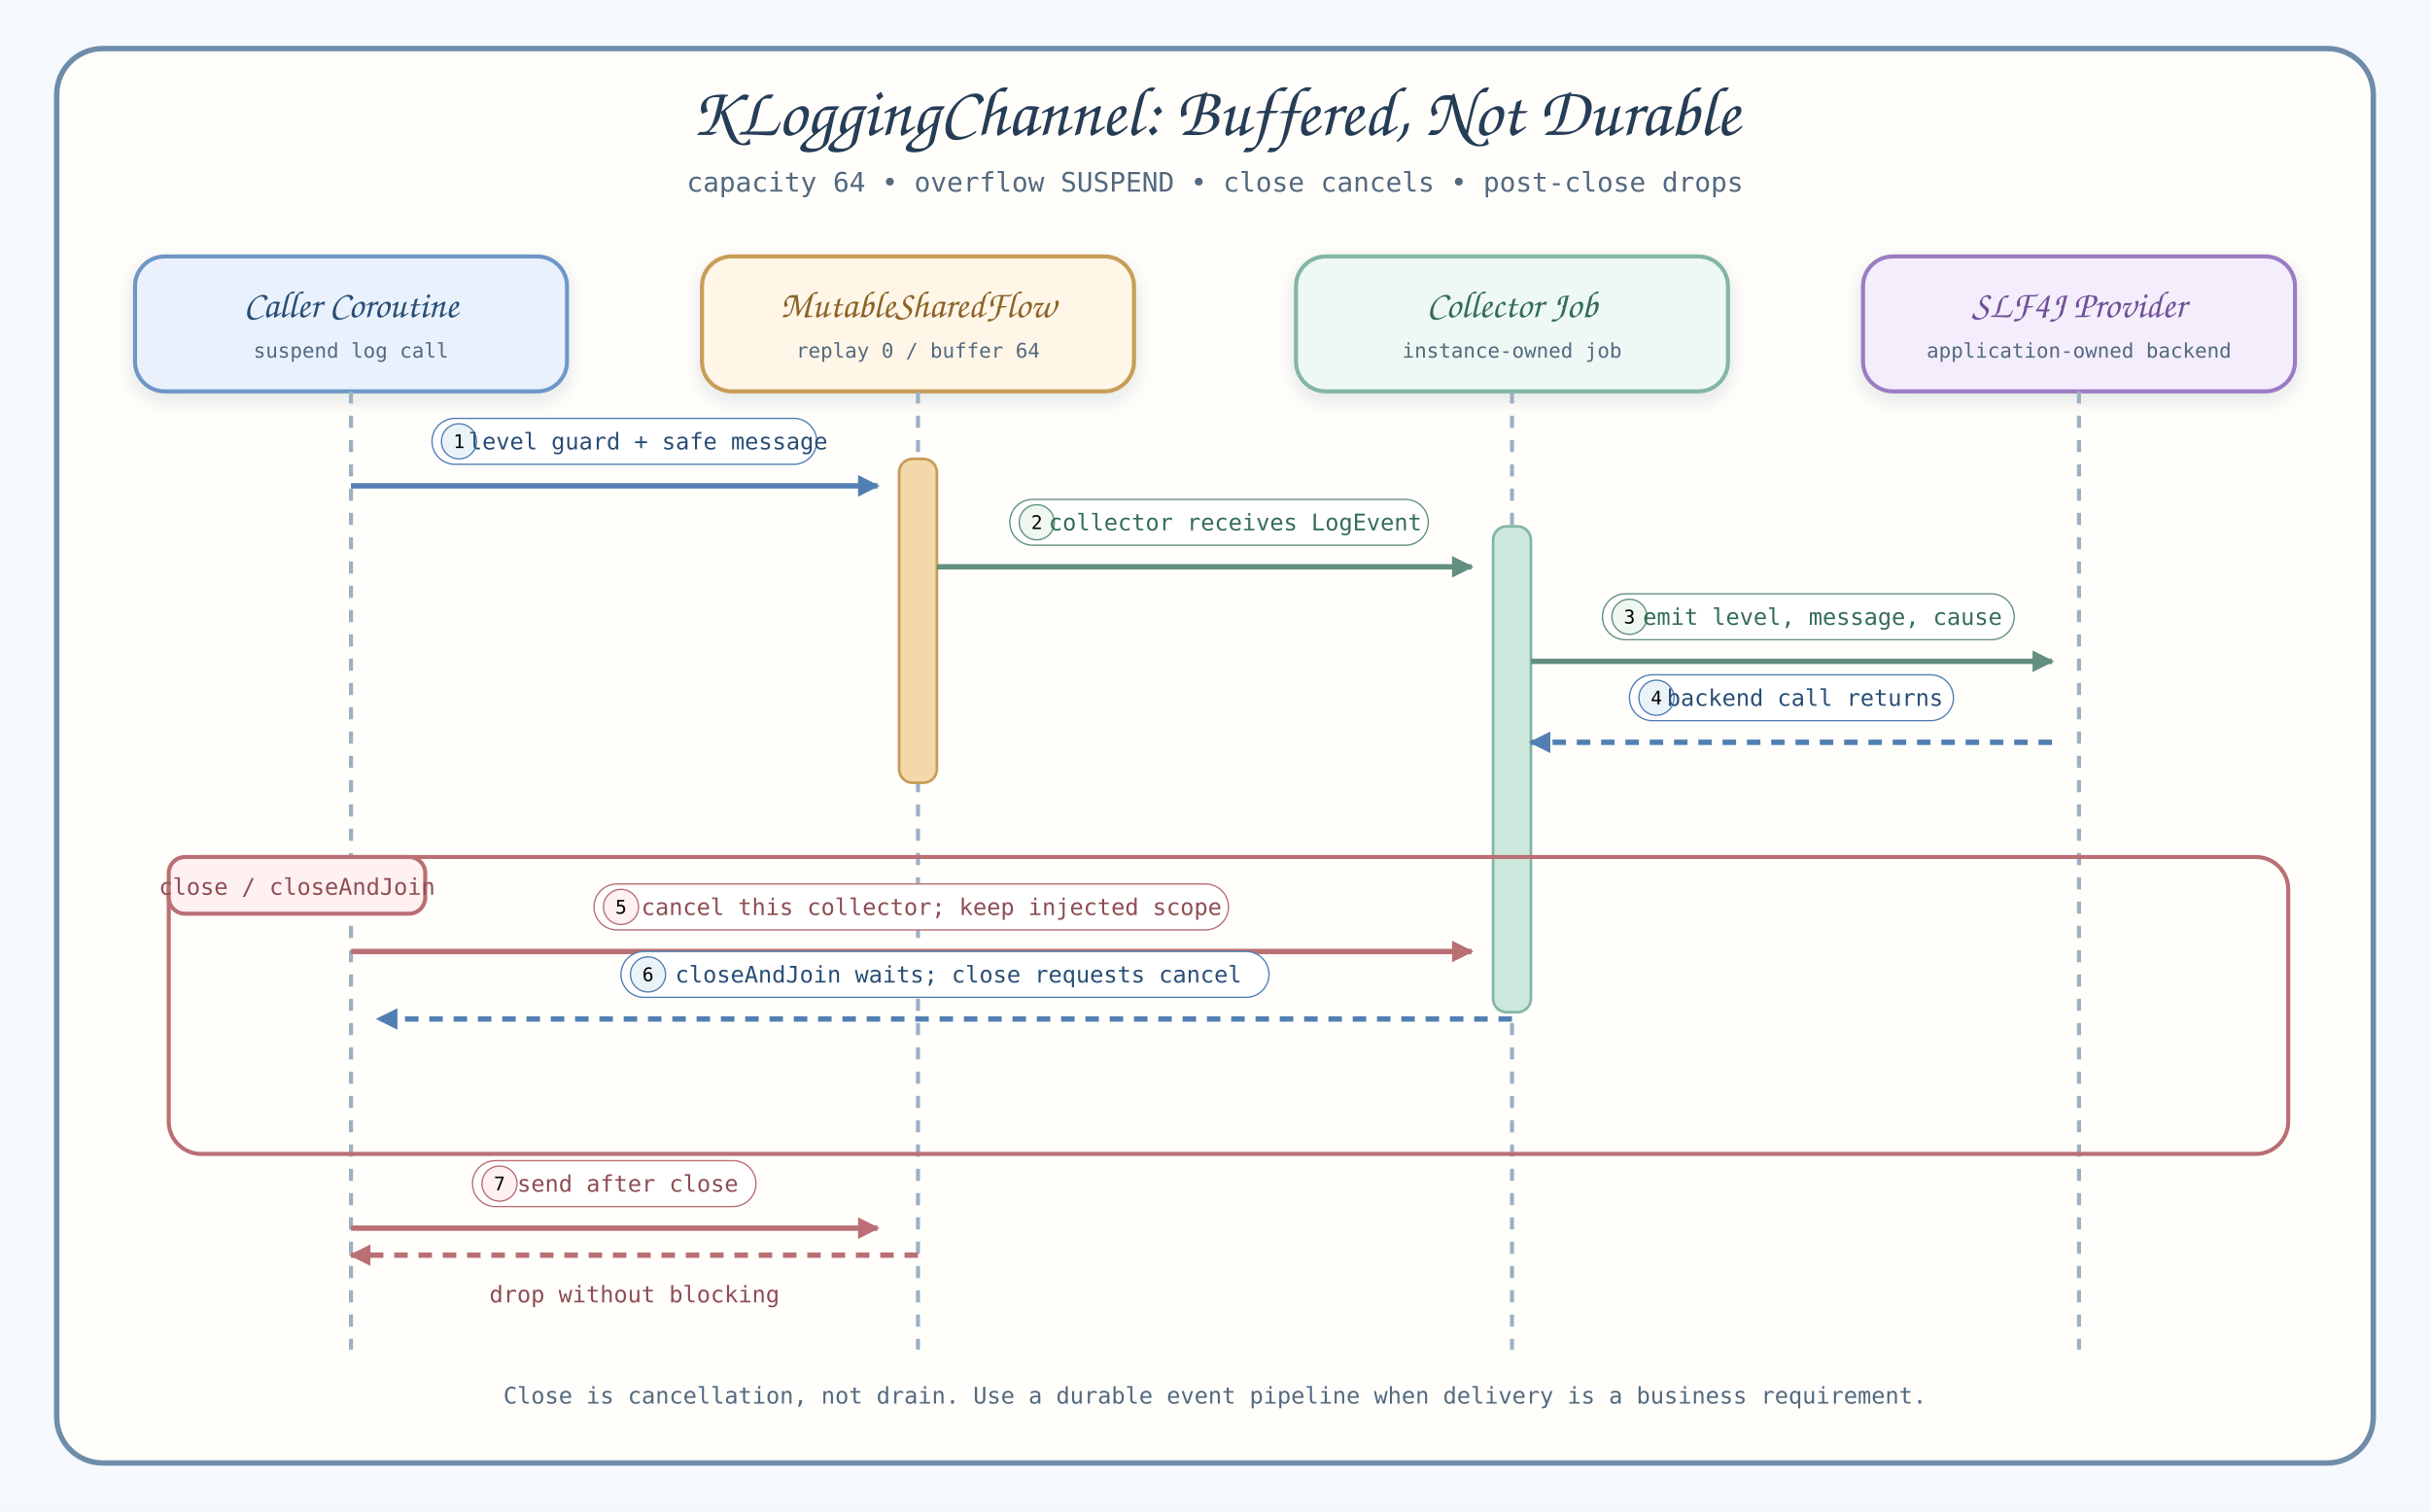
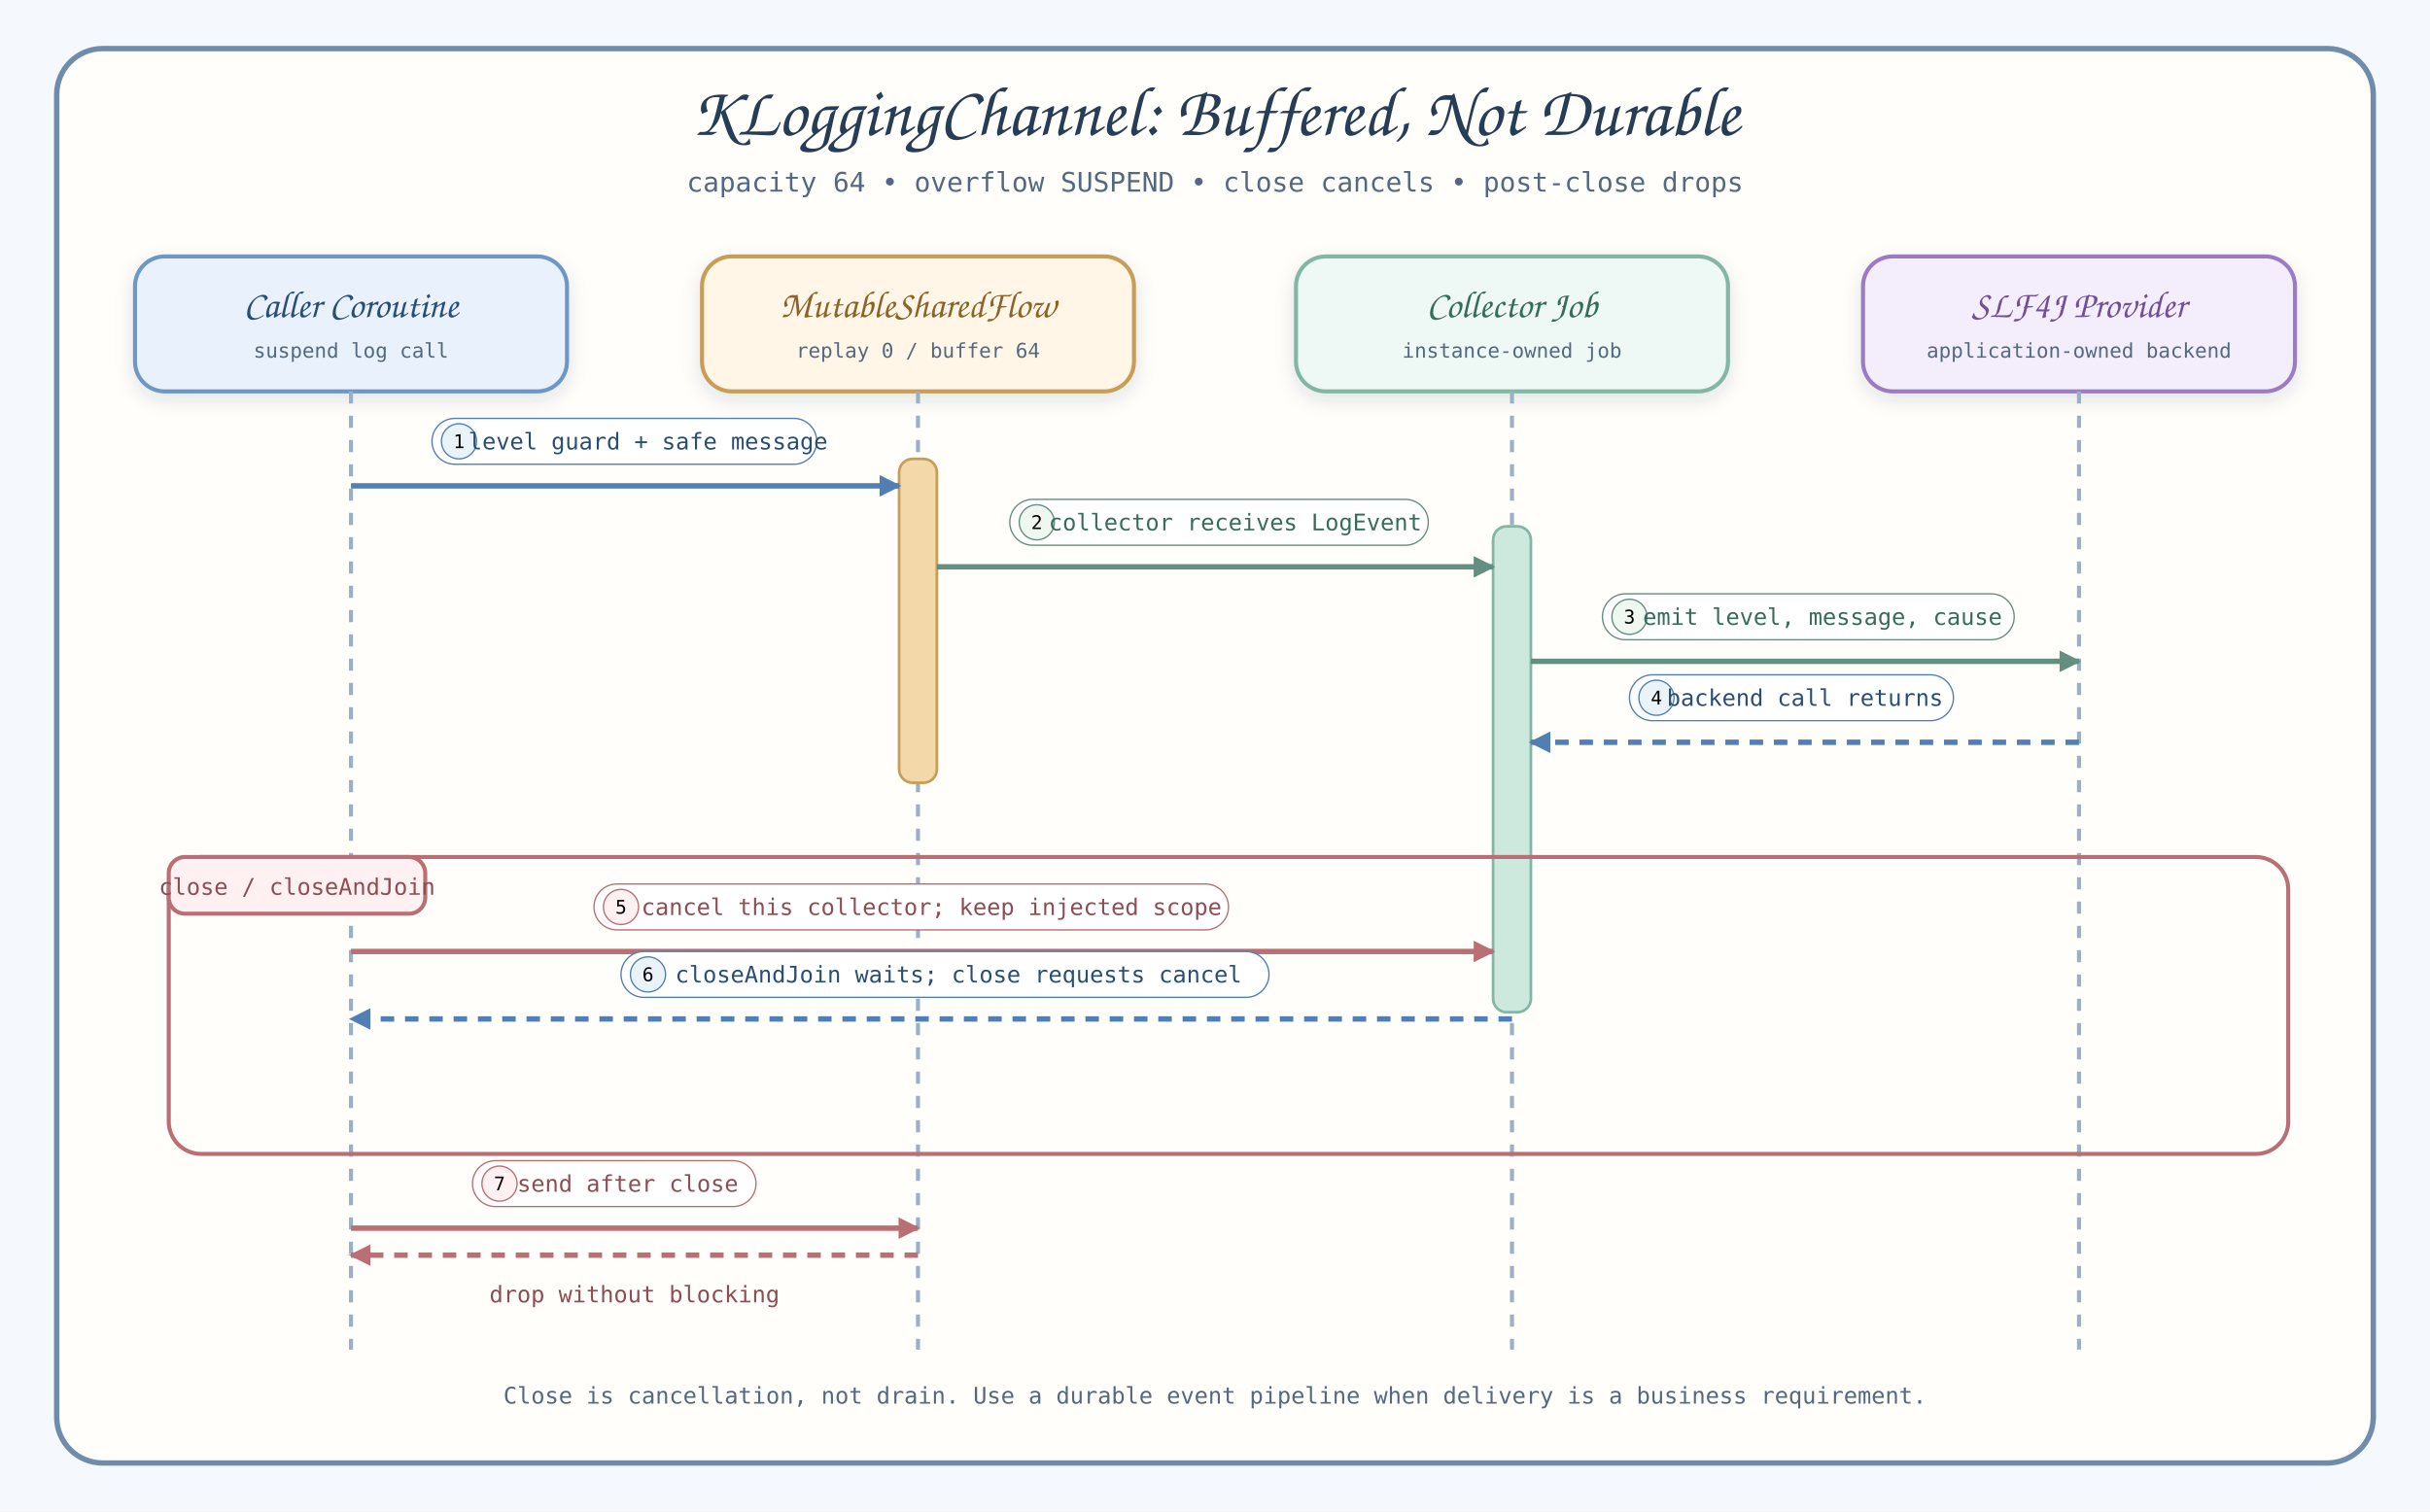
<svg xmlns="http://www.w3.org/2000/svg" width="1800" height="1120" viewBox="0 0 1800 1120" role="img" aria-labelledby="title desc">
  <defs>
    <marker id="seqArrow-blue" viewBox="0 0 10 10" refX="9" refY="5" markerWidth="16" markerHeight="16" orient="auto" markerUnits="userSpaceOnUse">
      <path d="M 0 0 L 10 5 L 0 10 Z" fill="#527fb3" />
    </marker>
    <marker id="seqArrow-green" viewBox="0 0 10 10" refX="9" refY="5" markerWidth="16" markerHeight="16" orient="auto" markerUnits="userSpaceOnUse">
      <path d="M 0 0 L 10 5 L 0 10 Z" fill="#628f7f" />
    </marker>
    <marker id="seqArrow-red" viewBox="0 0 10 10" refX="9" refY="5" markerWidth="16" markerHeight="16" orient="auto" markerUnits="userSpaceOnUse">
      <path d="M 0 0 L 10 5 L 0 10 Z" fill="#b96f73" />
    </marker>
    <filter id="shadow" x="-20%" y="-20%" width="140%" height="140%">
      <feDropShadow dx="0" dy="5" stdDeviation="7" flood-color="#16324f" flood-opacity="0.12" />
    </filter>
  </defs>
  <rect width="1800" height="1120" fill="#f5f8fc" />
  <rect class="frame" x="42" y="36" width="1716" height="1048" rx="34" fill="#fffefb" stroke="#6f8daa" stroke-width="4" />
  <text class="title" x="900" y="100" text-anchor="middle" font-family="Architects Daughter, Comic Sans MS, cursive" font-size="52" fill="#263d56">KLoggingChannel: Buffered, Not Durable</text>
  <text class="subtitle" x="900" y="142" text-anchor="middle" font-family="Comic Mono, ui-monospace, monospace" font-size="20" fill="#53697f">capacity 64 • overflow SUSPEND • close cancels • post-close drops</text>
  <g filter="url(#shadow)">
    <rect class="header" x="100" y="190" width="320" height="100" rx="22" fill="#e8f1fc" stroke="#6e96c7" stroke-width="3" />
    <rect class="header" x="520" y="190" width="320" height="100" rx="22" fill="#fff6e8" stroke="#c79d58" stroke-width="3" />
    <rect class="header" x="960" y="190" width="320" height="100" rx="22" fill="#eef8f4" stroke="#82b6a5" stroke-width="3" />
    <rect class="header" x="1380" y="190" width="320" height="100" rx="22" fill="#f4edfc" stroke="#9b7bc2" stroke-width="3" />
  </g>
  <g font-family="Architects Daughter, Comic Sans MS, cursive" font-size="28" text-anchor="middle">
    <text class="participant" x="260" y="235" fill="#294e76">Caller Coroutine</text>
    <text class="participant" x="680" y="235" fill="#8c6427">MutableSharedFlow</text>
    <text class="participant" x="1120" y="235" fill="#356c5b">Collector Job</text>
    <text class="participant" x="1540" y="235" fill="#705197">SLF4J Provider</text>
  </g>
  <g font-family="Comic Mono, ui-monospace, monospace" font-size="15" fill="#53697f" text-anchor="middle">
    <text x="260" y="265">suspend log call</text>
    <text x="680" y="265">replay 0 / buffer 64</text>
    <text x="1120" y="265">instance-owned job</text>
    <text x="1540" y="265">application-owned backend</text>
  </g>
  <g stroke="#9cb0c3" stroke-width="3" stroke-dasharray="9 9">
    <path class="lifeline" d="M260 290 V1000" />
    <path class="lifeline" d="M680 290 V1000" />
    <path class="lifeline" d="M1120 290 V1000" />
    <path class="lifeline" d="M1540 290 V1000" />
  </g>
  <rect class="activation" x="666" y="340" width="28" height="240" rx="10" fill="#f3d8a9" stroke="#c79d58" stroke-width="2" />
  <rect class="activation" x="1106" y="390" width="28" height="360" rx="10" fill="#cde8dd" stroke="#82b6a5" stroke-width="2" />
  <rect class="labelPill" x="320" y="310" width="285" height="34" rx="17" fill="#fff" stroke="#527fb3" />
  <circle cx="340" cy="327" r="13" fill="#eaf4f8" stroke="#527fb3" />
  <text class="badgeText" x="340" y="332" text-anchor="middle" font-family="Comic Mono, monospace" font-size="14">1</text>
-   <path class="seq" d="M260 360 H650" stroke="#527fb3" stroke-width="4" marker-end="url(#seqArrow-blue)" />
+   <path class="seq" d="M260 360 H666" stroke="#527fb3" stroke-width="4" marker-end="url(#seqArrow-blue)" />
  <text class="label" x="480" y="333" text-anchor="middle" font-family="Comic Mono, ui-monospace, monospace" font-size="17" fill="#294e76">level guard + safe message</text>
  <rect class="labelPill" x="748" y="370" width="310" height="34" rx="17" fill="#fff" stroke="#628f7f" />
  <circle cx="768" cy="387" r="13" fill="#eef7f0" stroke="#628f7f" />
  <text class="badgeText" x="768" y="392" text-anchor="middle" font-family="Comic Mono, monospace" font-size="14">2</text>
-   <path class="seq" d="M694 420 H1090" stroke="#628f7f" stroke-width="4" marker-end="url(#seqArrow-green)" />
+   <path class="seq" d="M694 420 H1106" stroke="#628f7f" stroke-width="4" marker-end="url(#seqArrow-green)" />
  <text class="label" x="915" y="393" text-anchor="middle" font-family="Comic Mono, ui-monospace, monospace" font-size="17" fill="#356c5b">collector receives LogEvent</text>
  <rect class="labelPill" x="1187" y="440" width="305" height="34" rx="17" fill="#fff" stroke="#628f7f" />
  <circle cx="1207" cy="457" r="13" fill="#eef7f0" stroke="#628f7f" />
  <text class="badgeText" x="1207" y="462" text-anchor="middle" font-family="Comic Mono, monospace" font-size="14">3</text>
-   <path class="seq" d="M1134 490 H1520" stroke="#628f7f" stroke-width="4" marker-end="url(#seqArrow-green)" />
+   <path class="seq" d="M1134 490 H1540" stroke="#628f7f" stroke-width="4" marker-end="url(#seqArrow-green)" />
  <text class="label" x="1350" y="463" text-anchor="middle" font-family="Comic Mono, ui-monospace, monospace" font-size="17" fill="#356c5b">emit level, message, cause</text>
  <rect class="labelPill" x="1207" y="500" width="240" height="34" rx="17" fill="#fff" stroke="#527fb3" />
  <circle cx="1227" cy="517" r="13" fill="#eaf4f8" stroke="#527fb3" />
  <text class="badgeText" x="1227" y="522" text-anchor="middle" font-family="Comic Mono, monospace" font-size="14">4</text>
-   <path class="seqReturn" d="M1520 550 H1134" stroke="#527fb3" stroke-width="4" stroke-dasharray="10 8" marker-end="url(#seqArrow-blue)" />
+   <path class="seqReturn" d="M1540 550 H1134" stroke="#527fb3" stroke-width="4" stroke-dasharray="10 8" marker-end="url(#seqArrow-blue)" />
  <text class="label" x="1337" y="523" text-anchor="middle" font-family="Comic Mono, ui-monospace, monospace" font-size="17" fill="#294e76">backend call returns</text>
  <rect x="125" y="635" width="1570" height="220" rx="24" fill="none" stroke="#b96f73" stroke-width="3" />
  <rect x="125" y="635" width="190" height="42" rx="12" fill="#fff0f1" stroke="#b96f73" stroke-width="3" />
  <text x="220" y="663" text-anchor="middle" font-family="Comic Mono, ui-monospace, monospace" font-size="17" fill="#8e4d52">close / closeAndJoin</text>
  <rect class="labelPill" x="440" y="655" width="470" height="34" rx="17" fill="#fff" stroke="#b96f73" />
  <circle cx="460" cy="672" r="13" fill="#fff0f1" stroke="#b96f73" />
  <text class="badgeText" x="460" y="677" text-anchor="middle" font-family="Comic Mono, monospace" font-size="14">5</text>
-   <path class="fail" d="M260 705 H1090" stroke="#b96f73" stroke-width="4" marker-end="url(#seqArrow-red)" />
+   <path class="fail" d="M260 705 H1106" stroke="#b96f73" stroke-width="4" marker-end="url(#seqArrow-red)" />
  <text class="label" x="690" y="678" text-anchor="middle" font-family="Comic Mono, ui-monospace, monospace" font-size="17" fill="#8e4d52">cancel this collector; keep injected scope</text>
  <rect class="labelPill" x="460" y="705" width="480" height="34" rx="17" fill="#fff" stroke="#527fb3" />
  <circle cx="480" cy="722" r="13" fill="#eaf4f8" stroke="#527fb3" />
  <text class="badgeText" x="480" y="727" text-anchor="middle" font-family="Comic Mono, monospace" font-size="14">6</text>
-   <path class="seqReturn" d="M1120 755 H280" stroke="#527fb3" stroke-width="4" stroke-dasharray="10 8" marker-end="url(#seqArrow-blue)" />
+   <path class="seqReturn" d="M1120 755 H260" stroke="#527fb3" stroke-width="4" stroke-dasharray="10 8" marker-end="url(#seqArrow-blue)" />
  <text class="label" x="710" y="728" text-anchor="middle" font-family="Comic Mono, ui-monospace, monospace" font-size="17" fill="#294e76">closeAndJoin waits; close requests cancel</text>
  <rect class="labelPill" x="350" y="860" width="210" height="34" rx="17" fill="#fff" stroke="#b96f73" />
  <circle cx="370" cy="877" r="13" fill="#fff0f1" stroke="#b96f73" />
  <text class="badgeText" x="370" y="882" text-anchor="middle" font-family="Comic Mono, monospace" font-size="14">7</text>
-   <path class="fail" d="M260 910 H650" stroke="#b96f73" stroke-width="4" marker-end="url(#seqArrow-red)" />
+   <path class="fail" d="M260 910 H680" stroke="#b96f73" stroke-width="4" marker-end="url(#seqArrow-red)" />
  <text class="label" x="465" y="883" text-anchor="middle" font-family="Comic Mono, ui-monospace, monospace" font-size="17" fill="#8e4d52">send after close</text>
  <path class="seqReturn" d="M680 930 H260" stroke="#b96f73" stroke-width="4" stroke-dasharray="10 8" marker-end="url(#seqArrow-red)" />
  <text class="label" x="470" y="965" text-anchor="middle" font-family="Comic Mono, ui-monospace, monospace" font-size="17" fill="#8e4d52">drop without blocking</text>
  <text x="900" y="1040" text-anchor="middle" font-family="Comic Mono, ui-monospace, monospace" font-size="17" fill="#53697f">Close is cancellation, not drain. Use a durable event pipeline when delivery is a business requirement.</text>
</svg>
